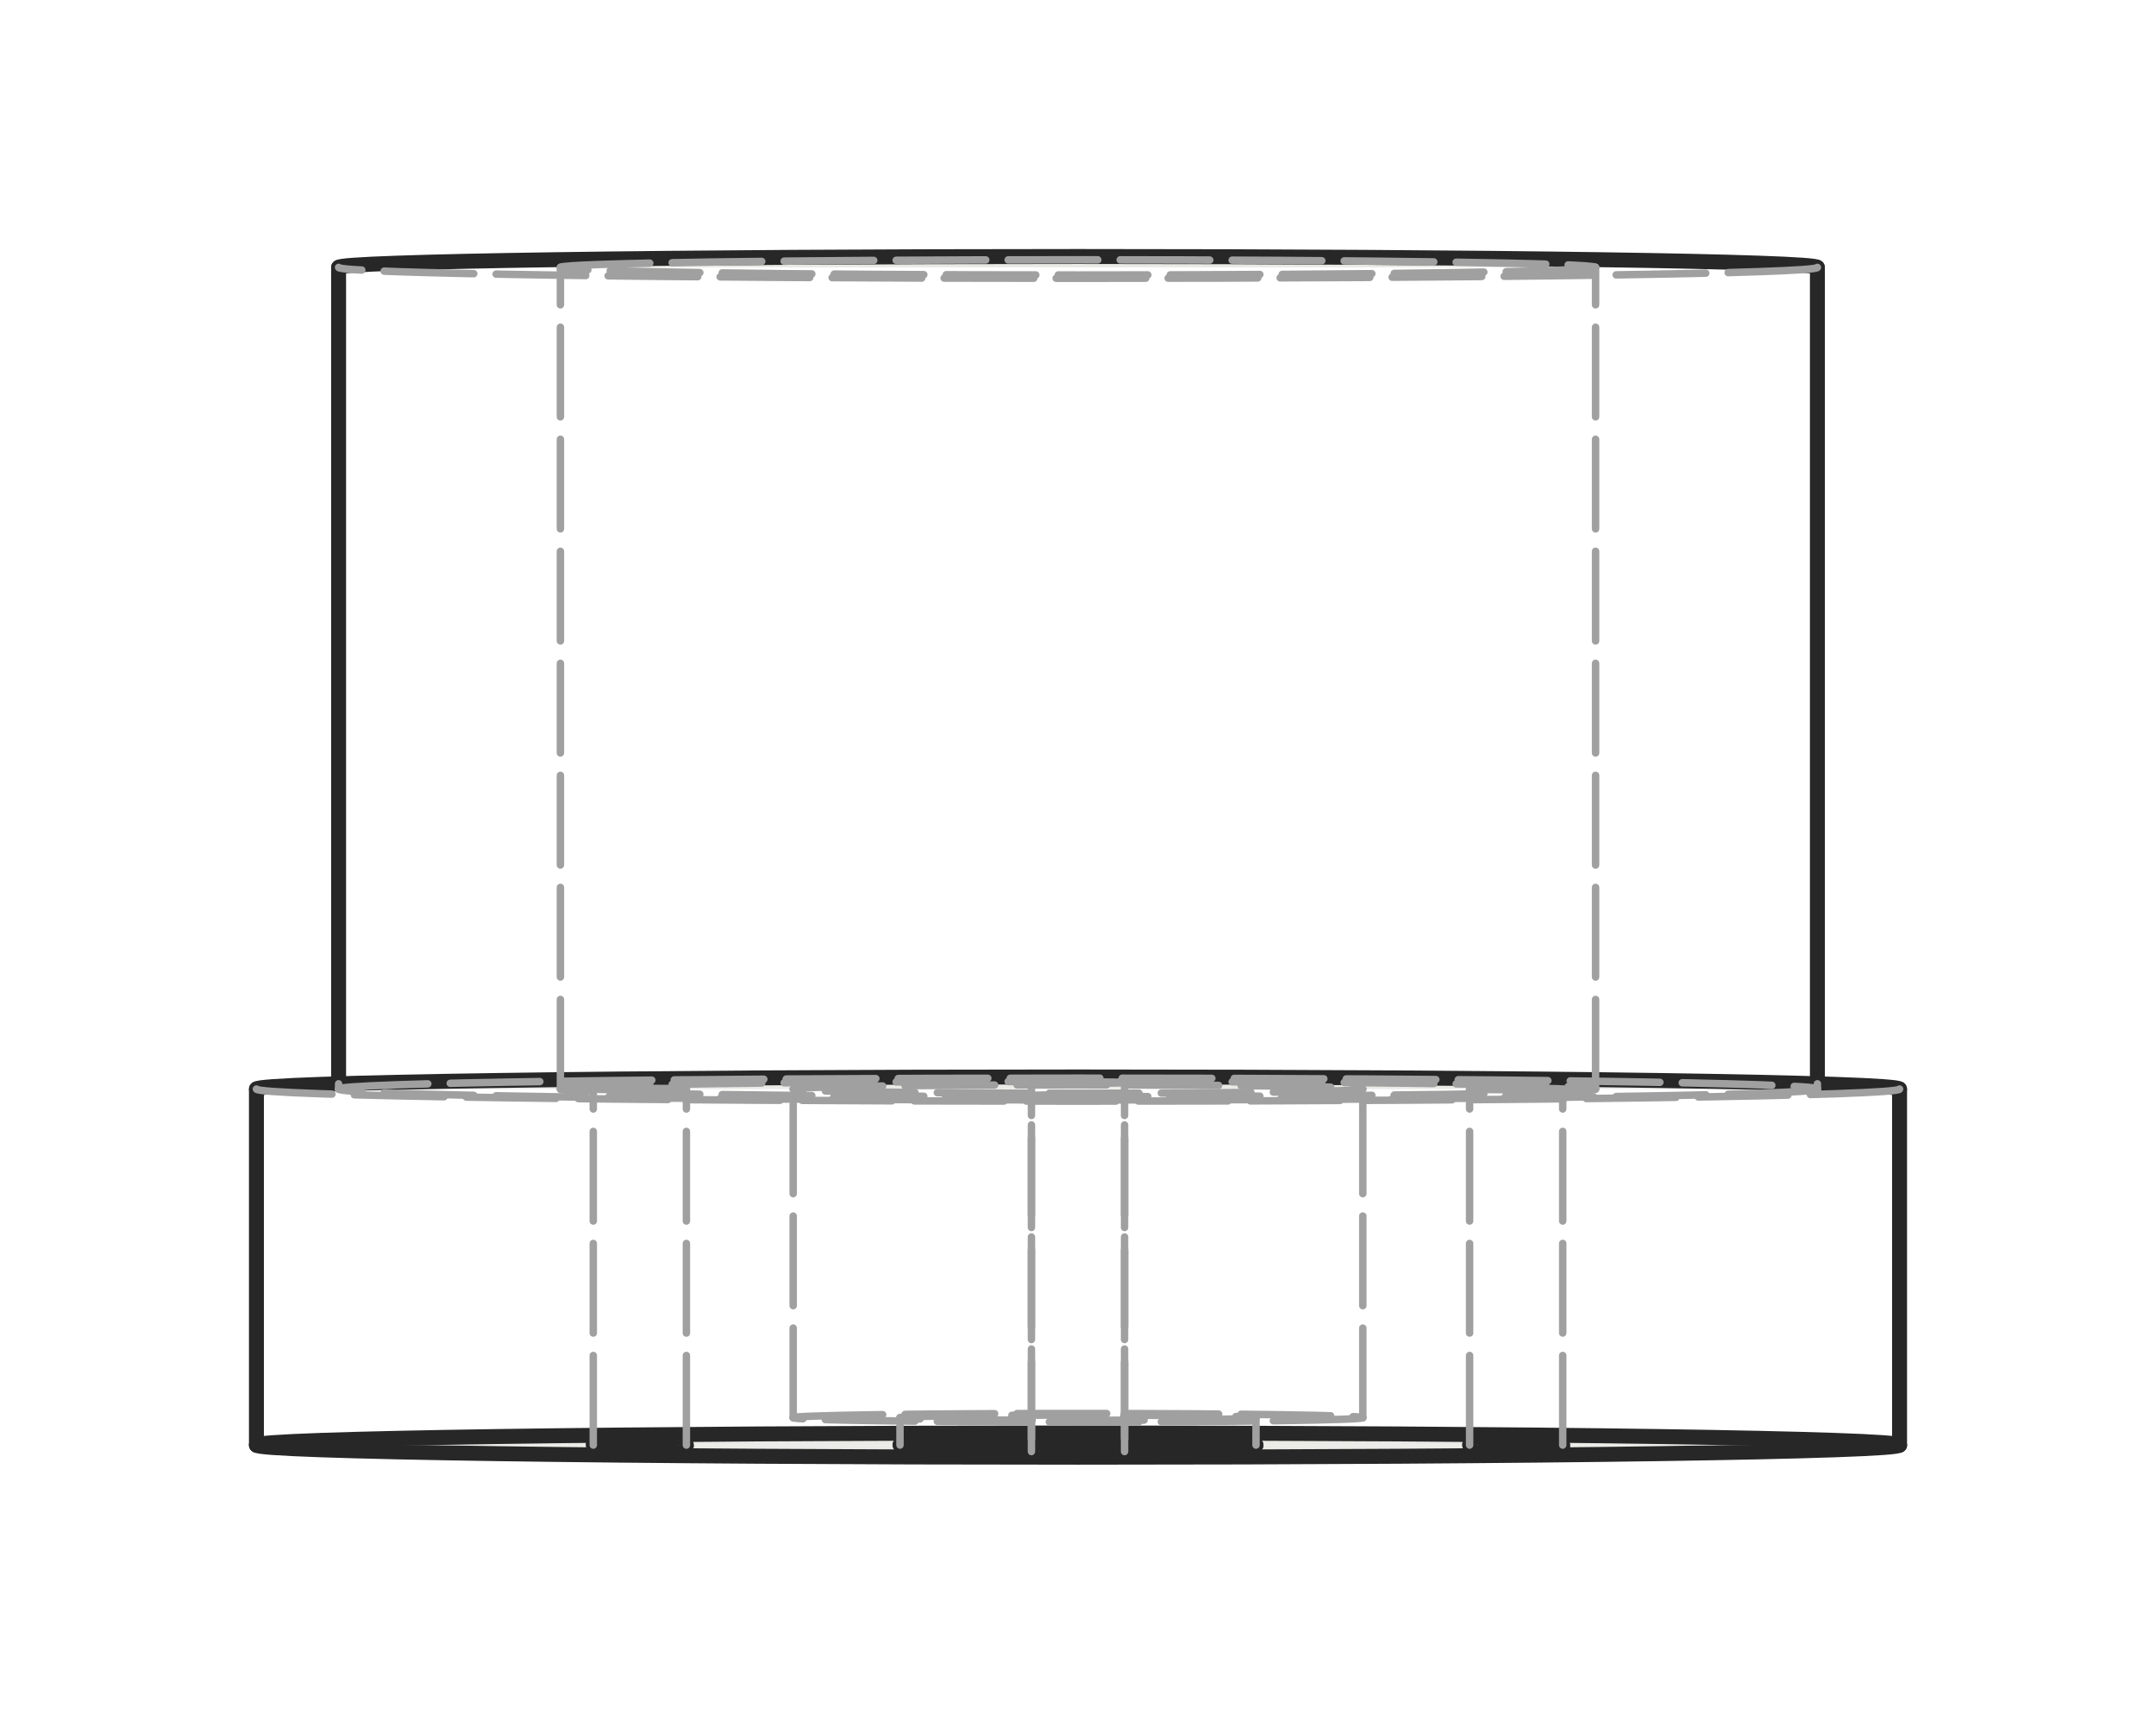
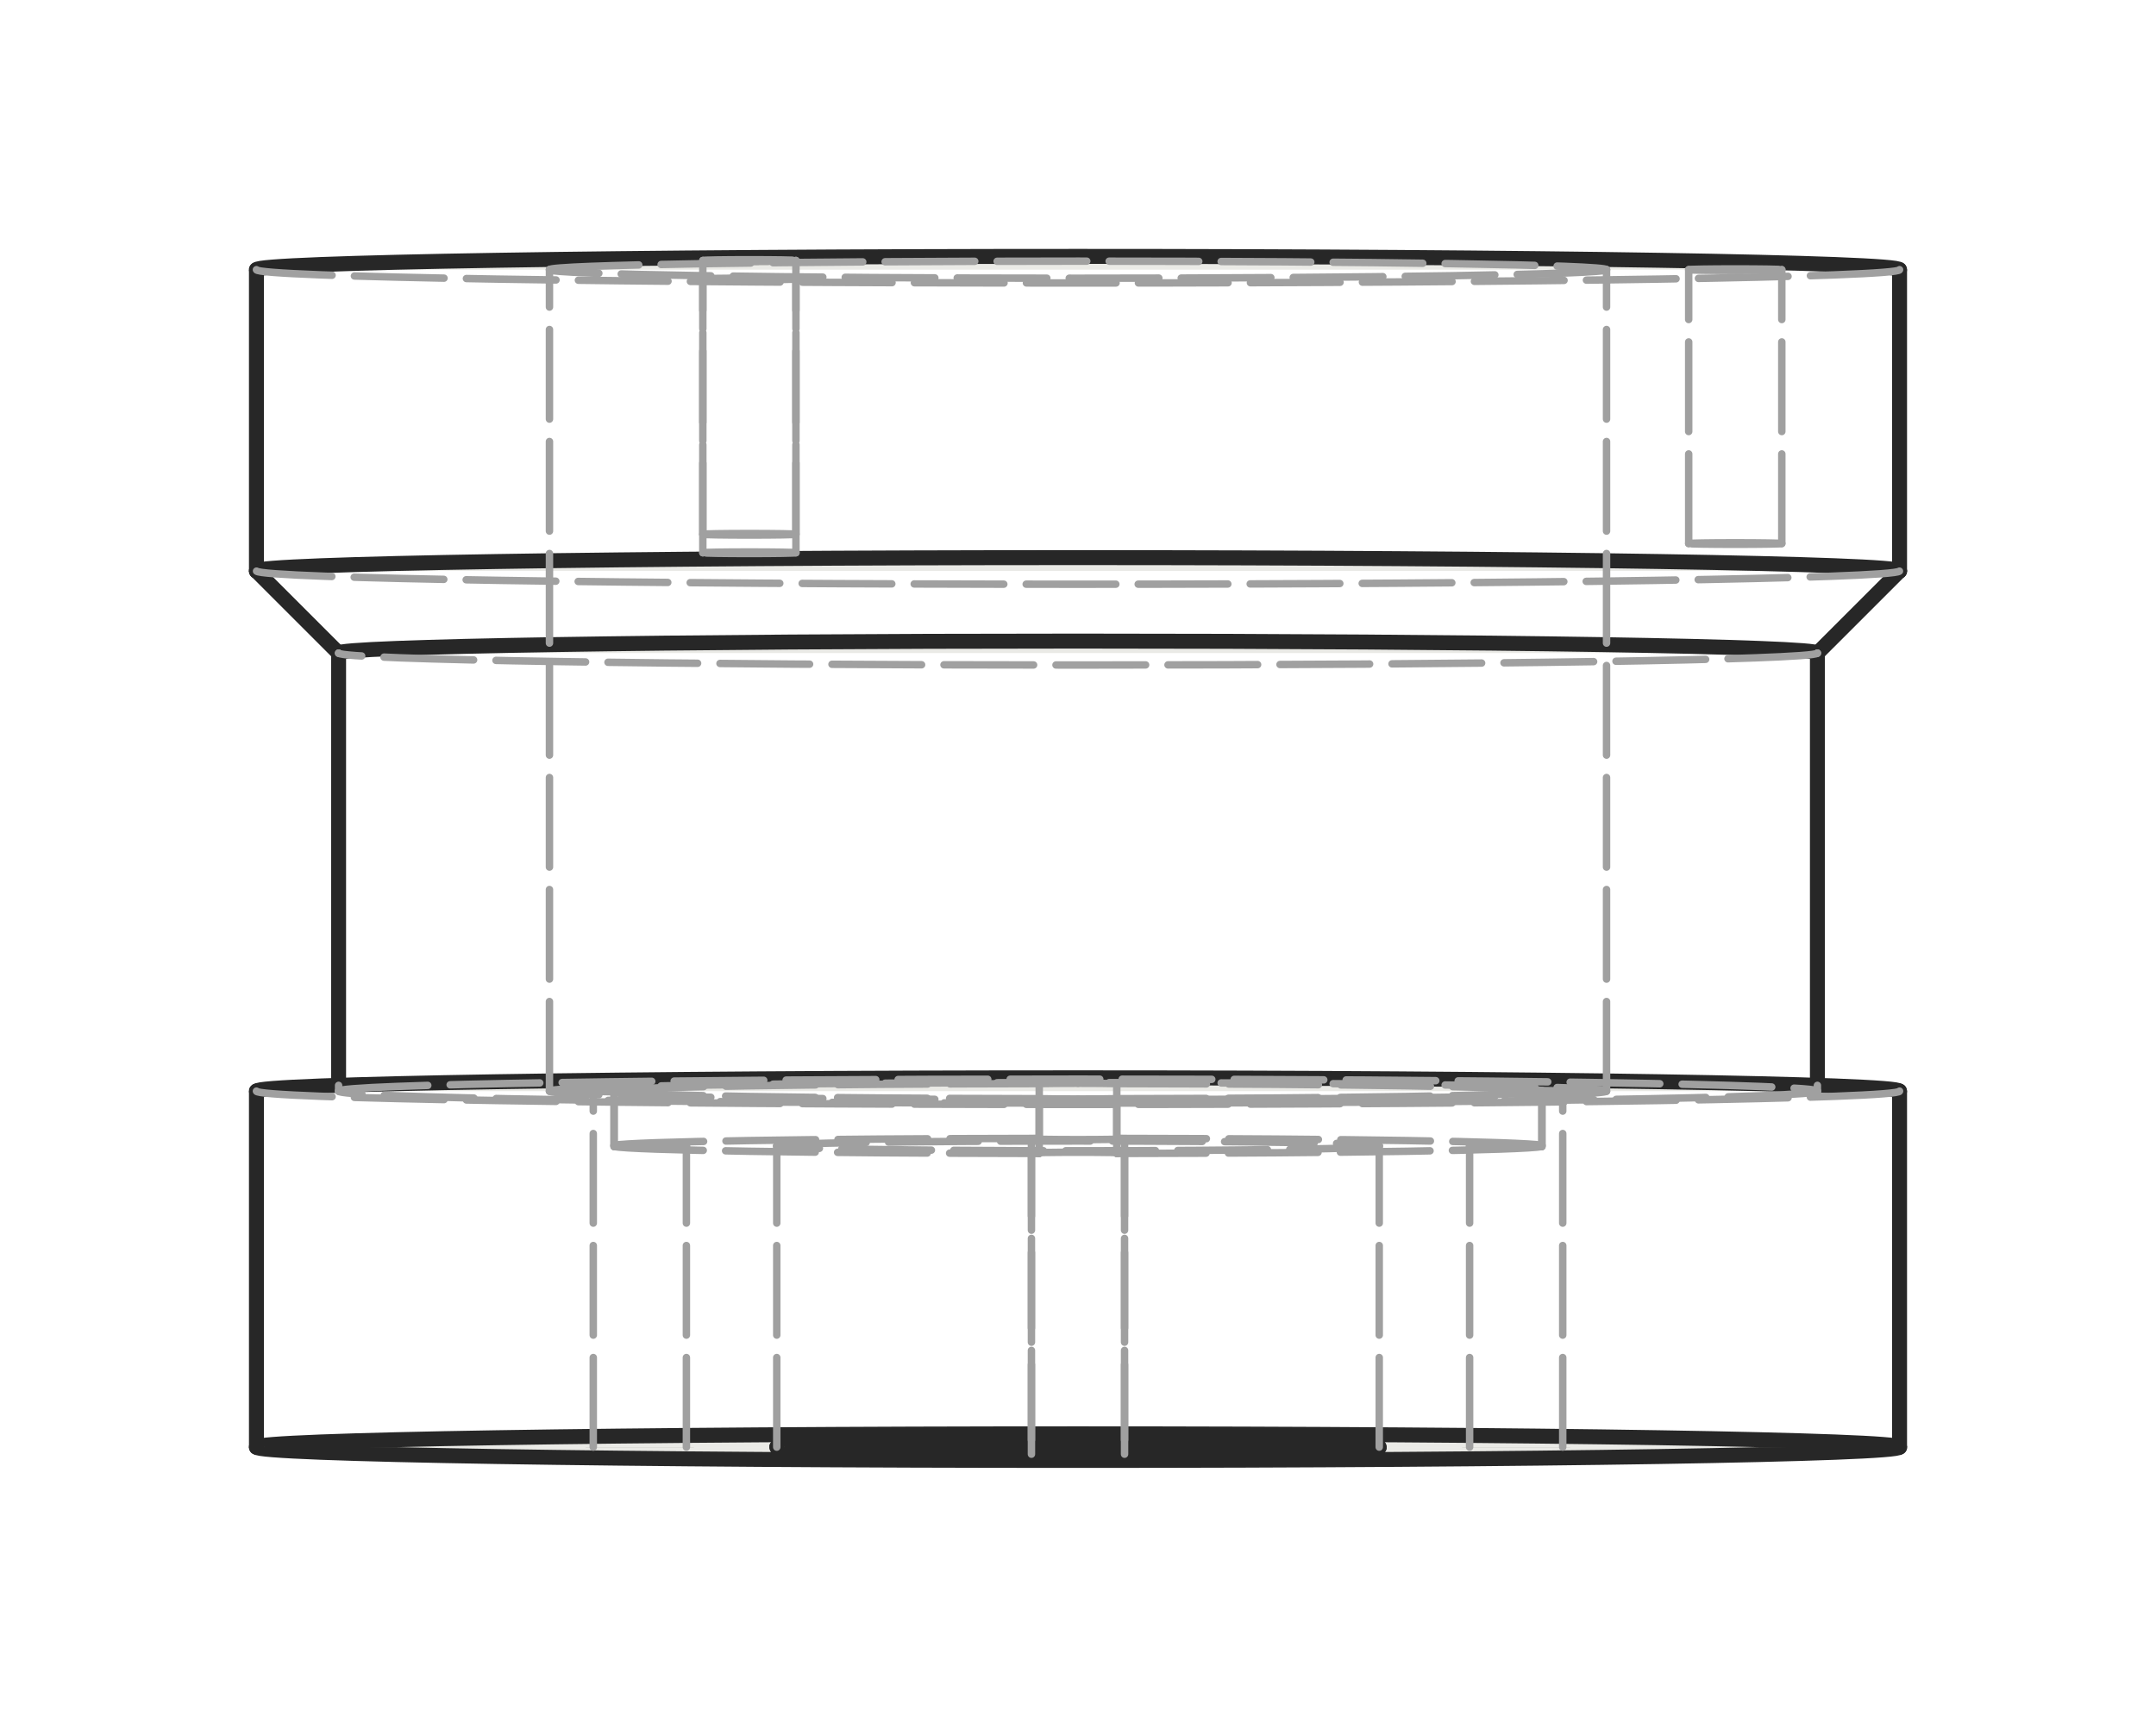
- <svg xmlns="http://www.w3.org/2000/svg" width="86.6mm" height="68.82mm" viewBox="-19.682 -17.526 39.364 31.282" version="1.1">
+ <svg xmlns="http://www.w3.org/2000/svg" width="86.6mm" height="68.963mm" viewBox="-19.682 -16.701 39.364 31.347" version="1.1">
  <g transform="scale(1,-1)" stroke-linecap="round">
    <g fill="rgb(234,234,230)" stroke="rgb(39,39,39)" stroke-width="0.273" id="vis">
-       <path d="M -15.0,-2.353 A 15.0,0.221 0.0 0,0 15.0,-2.353" />
-       <line x1="15.0" y1="-8.852" x2="15.0" y2="-2.353" />
-       <path d="M 15.0,-8.852 A 15.0,0.221 0.0 0,0 -15.0,-8.852" />
-       <path d="M -15.0,-8.852 A 15.0,0.221 0.0 0,0 15.0,-8.852" />
-       <path d="M -0.0,-8.722 A 0.85,0.013 -2.2071933897533725e-32 0,0 0.85,-8.734" />
-       <path d="M 0.85,-8.734 A 0.85,0.013 -2.2071933897533725e-32 0,0 -0.85,-8.734" />
-       <path d="M -0.85,-8.734 A 0.85,0.013 -2.2071933897533725e-32 0,0 -0.0,-8.722" />
-       <path d="M -8.85,-8.852 A 0.85,0.013 0.0 0,0 -7.15,-8.852" />
-       <path d="M -7.15,-8.852 A 0.85,0.013 0.0 0,0 -8.85,-8.852" />
-       <path d="M 3.25,-8.852 A 3.25,0.048 0.0 0,0 -3.25,-8.852" />
-       <path d="M -3.25,-8.852 A 3.25,0.048 0.0 0,0 3.25,-8.852" />
-       <path d="M 8.85,-8.852 A 0.85,0.013 0.0 0,0 7.15,-8.852" />
-       <path d="M 7.15,-8.852 A 0.85,0.013 0.0 0,0 8.85,-8.852" />
-       <path d="M 0.0,-8.983 A 0.85,0.013 -1.1035966948766862e-32 0,0 -0.85,-8.97" />
-       <path d="M -0.85,-8.97 A 0.85,0.013 -1.1035966948766862e-32 0,0 0.85,-8.97" />
-       <path d="M 0.85,-8.97 A 0.85,0.013 -1.1035966948766862e-32 0,0 0.0,-8.983" />
-       <path d="M -13.5,12.645 A 13.5,0.199 0.0 0,0 13.5,12.645" />
-       <line x1="13.5" y1="-2.257" x2="13.5" y2="12.645" />
-       <line x1="-15.0" y1="-8.852" x2="-15.0" y2="-2.353" />
-       <line x1="-13.5" y1="-2.257" x2="-13.5" y2="12.645" />
+       <path d="M -15.0,11.777 A 15.0,0.243 0.0 0,0 15.0,11.777" />
+       <line x1="15.0" y1="6.277" x2="15.0" y2="11.777" />
+       <path d="M 15.0,6.277 A 15.0,0.243 0.0 0,0 14.998,6.273" />
+       <path d="M -14.998,6.273 A 15.0,0.243 0.0 0,0 -15.0,6.277" />
+       <path d="M -15.0,6.277 A 15.0,0.243 0.0 0,0 15.0,6.277" />
+       <path d="M -13.5,4.777 A 13.5,0.219 0.0 0,0 13.5,4.777" />
+       <line x1="13.5" y1="-3.116" x2="13.5" y2="4.777" />
+       <path d="M -15.0,-3.221 A 15.0,0.243 0.0 0,0 15.0,-3.221" />
+       <path d="M -0.0,-9.864 A 0.85,0.014 0.0 0,0 -0.85,-9.85" />
+       <path d="M -0.85,-9.85 A 0.85,0.014 0.0 0,0 0.85,-9.85" />
+       <path d="M 0.85,-9.85 A 0.85,0.014 0.0 0,0 -0.0,-9.864" />
+       <path d="M -8.85,-9.721 A 0.85,0.014 2.207242838736725e-32 0,0 -7.15,-9.721" />
+       <path d="M -7.15,-9.721 A 0.85,0.014 2.207242838736725e-32 0,0 -8.85,-9.721" />
+       <path d="M -0.0,-9.577 A 0.85,0.014 0.0 0,0 0.85,-9.591" />
+       <path d="M 0.85,-9.591 A 0.85,0.014 0.0 0,0 -0.85,-9.591" />
+       <path d="M -0.85,-9.591 A 0.85,0.014 0.0 0,0 -0.0,-9.577" />
+       <path d="M 8.85,-9.721 A 0.85,0.014 0.0 0,0 7.15,-9.721" />
+       <path d="M 7.15,-9.721 A 0.85,0.014 0.0 0,0 8.85,-9.721" />
+       <line x1="15.0" y1="-9.721" x2="15.0" y2="-3.221" />
+       <path d="M 15.0,-9.721 A 15.0,0.243 0.0 0,0 -15.0,-9.721" />
+       <path d="M -15.0,-9.721 A 15.0,0.243 0.0 0,0 15.0,-9.721" />
+       <path d="M 5.5,-9.721 A 5.5,0.089 0.0 0,0 -5.5,-9.721" />
+       <path d="M -5.5,-9.721 A 5.5,0.089 0.0 0,0 5.5,-9.721" />
+       <line x1="-15.0" y1="6.277" x2="-15.0" y2="11.777" />
+       <line x1="13.5" y1="4.776" x2="14.998" y2="6.273" />
+       <line x1="-13.5" y1="4.776" x2="-14.998" y2="6.273" />
+       <line x1="-13.5" y1="-3.116" x2="-13.5" y2="4.777" />
+       <line x1="-15.0" y1="-9.721" x2="-15.0" y2="-3.221" />
    </g>
    <g fill="none" stroke="rgb(160,160,160)" stroke-width="0.136" id="hid" stroke-dasharray="1.636 0.409">
-       <path d="M 15.0,-2.353 A 15.0,0.221 0.0 0,0 -15.0,-2.353" />
-       <path d="M 13.5,-2.353 A 13.5,0.199 0.0 0,0 -13.5,-2.353" />
-       <path d="M -13.5,-2.353 A 13.5,0.199 0.0 0,0 13.5,-2.353" />
-       <path d="M 13.5,12.645 A 13.5,0.199 0.0 0,0 -13.5,12.645" />
-       <line x1="13.5" y1="-2.353" x2="13.5" y2="-2.257" />
-       <path d="M -0.0,-2.222 A 0.85,0.013 -2.2071933897533725e-32 0,0 0.85,-2.235" />
-       <path d="M 0.85,-2.235 A 0.85,0.013 -2.2071933897533725e-32 0,0 -0.85,-2.235" />
-       <path d="M -0.85,-2.235 A 0.85,0.013 -2.2071933897533725e-32 0,0 -0.0,-2.222" />
-       <path d="M -8.85,-2.353 A 0.85,0.013 0.0 0,0 -7.15,-2.353" />
-       <path d="M -7.15,-2.353 A 0.85,0.013 0.0 0,0 -8.85,-2.353" />
-       <line x1="-8.85" y1="-8.852" x2="-8.85" y2="-2.353" />
-       <path d="M 3.25,-8.352 A 3.25,0.048 0.0 0,0 -3.25,-8.352" />
-       <path d="M -3.25,-8.352 A 3.25,0.048 0.0 0,0 3.25,-8.352" />
-       <line x1="3.25" y1="-8.852" x2="3.25" y2="-8.352" />
-       <path d="M 8.85,-2.353 A 0.85,0.013 0.0 0,0 7.15,-2.353" />
-       <path d="M 7.15,-2.353 A 0.85,0.013 0.0 0,0 8.85,-2.353" />
-       <line x1="8.85" y1="-8.852" x2="8.85" y2="-2.353" />
-       <path d="M 0.0,-2.484 A 0.85,0.013 -1.1035966948766862e-32 0,0 -0.85,-2.471" />
-       <path d="M -0.85,-2.471 A 0.85,0.013 -1.1035966948766862e-32 0,0 0.85,-2.471" />
-       <path d="M 0.85,-2.471 A 0.85,0.013 -1.1035966948766862e-32 0,0 0.0,-2.484" />
-       <path d="M 9.45,12.645 A 9.45,0.139 0.0 0,0 -9.45,12.645" />
-       <path d="M -9.45,12.645 A 9.45,0.139 0.0 0,0 9.45,12.645" />
-       <path d="M 9.45,-2.353 A 9.45,0.139 0.0 0,0 -9.45,-2.353" />
-       <path d="M -9.45,-2.353 A 9.45,0.139 0.0 0,0 9.45,-2.353" />
-       <path d="M 5.2,-2.353 A 5.2,0.077 0.0 0,0 -5.2,-2.353" />
-       <path d="M -5.2,-2.353 A 5.2,0.077 0.0 0,0 5.2,-2.353" />
-       <path d="M 5.2,-8.352 A 5.2,0.077 0.0 0,0 -5.2,-8.352" />
-       <path d="M -5.2,-8.352 A 5.2,0.077 0.0 0,0 5.2,-8.352" />
-       <line x1="9.45" y1="-2.353" x2="9.45" y2="12.645" />
-       <line x1="5.2" y1="-8.352" x2="5.2" y2="-2.353" />
-       <line x1="-13.5" y1="-2.353" x2="-13.5" y2="-2.257" />
-       <line x1="0.85" y1="-8.734" x2="0.85" y2="-2.235" />
-       <line x1="-0.85" y1="-8.734" x2="-0.85" y2="-2.235" />
-       <line x1="-7.15" y1="-8.852" x2="-7.15" y2="-2.353" />
-       <line x1="-3.25" y1="-8.852" x2="-3.25" y2="-8.352" />
-       <line x1="7.15" y1="-8.852" x2="7.15" y2="-2.353" />
-       <line x1="0.85" y1="-8.97" x2="0.85" y2="-2.471" />
-       <line x1="-0.85" y1="-8.97" x2="-0.85" y2="-2.471" />
-       <line x1="-9.45" y1="-2.353" x2="-9.45" y2="12.645" />
-       <line x1="-5.2" y1="-8.352" x2="-5.2" y2="-2.353" />
+       <path d="M 15.0,11.777 A 15.0,0.243 0.0 0,0 -15.0,11.777" />
+       <path d="M 14.998,6.273 A 15.0,0.243 0.0 0,0 -14.998,6.273" />
+       <path d="M -5.15,11.945 A 0.85,0.014 0.0 0,0 -6.85,11.945" />
+       <path d="M -6.85,11.945 A 0.85,0.014 0.0 0,0 -5.15,11.945" />
+       <path d="M 9.65,11.777 A 9.65,0.156 0.0 0,0 -9.65,11.777" />
+       <path d="M -9.65,11.777 A 9.65,0.156 0.0 0,0 9.65,11.777" />
+       <path d="M 12.85,11.777 A 0.85,0.014 0.0 0,0 11.15,11.777" />
+       <path d="M 11.15,11.777 A 0.85,0.014 0.0 0,0 12.85,11.777" />
+       <path d="M -5.15,11.608 A 0.85,0.014 0.0 0,0 -6.85,11.608" />
+       <path d="M -6.85,11.608 A 0.85,0.014 0.0 0,0 -5.15,11.608" />
+       <path d="M 13.5,4.777 A 13.5,0.219 0.0 0,0 13.498,4.774" />
+       <path d="M 13.498,4.774 A 13.5,0.219 0.0 0,0 -13.498,4.774" />
+       <path d="M -13.498,4.774 A 13.5,0.219 0.0 0,0 -13.5,4.777" />
+       <line x1="-5.15" y1="6.946" x2="-5.15" y2="11.945" />
+       <path d="M -5.15,6.946 A 0.85,0.014 0.0 0,0 -6.85,6.946" />
+       <path d="M -6.85,6.946 A 0.85,0.014 0.0 0,0 -5.15,6.946" />
+       <line x1="9.65" y1="-3.221" x2="9.65" y2="11.777" />
+       <path d="M 9.65,-3.221 A 9.65,0.156 0.0 0,0 -9.65,-3.221" />
+       <path d="M -9.65,-3.221 A 9.65,0.156 0.0 0,0 9.65,-3.221" />
+       <line x1="12.85" y1="6.777" x2="12.85" y2="11.777" />
+       <path d="M 12.85,6.777 A 0.85,0.014 0.0 0,0 11.15,6.777" />
+       <path d="M 11.15,6.777 A 0.85,0.014 0.0 0,0 12.85,6.777" />
+       <line x1="-5.15" y1="6.609" x2="-5.15" y2="11.608" />
+       <path d="M -5.15,6.609 A 0.85,0.014 0.0 0,0 -6.85,6.609" />
+       <path d="M -6.85,6.609 A 0.85,0.014 0.0 0,0 -5.15,6.609" />
+       <line x1="13.5" y1="-3.221" x2="13.5" y2="-3.116" />
+       <path d="M 13.5,-3.221 A 13.5,0.219 0.0 0,0 -13.5,-3.221" />
+       <path d="M -13.5,-3.221 A 13.5,0.219 0.0 0,0 13.5,-3.221" />
+       <path d="M 8.47,-3.233 A 8.5,0.138 0.0 0,0 0.708,-3.359" />
+       <path d="M 0.708,-3.359 A 0.85,0.014 0.0 0,0 -0.0,-3.365" />
+       <path d="M -0.0,-3.365 A 0.85,0.014 0.0 0,0 -0.708,-3.359" />
+       <path d="M -0.708,-3.359 A 8.5,0.138 0.0 0,0 -8.47,-3.233" />
+       <path d="M -8.47,-3.233 A 0.85,0.014 2.207242838736725e-32 0,0 -8.85,-3.221" />
+       <path d="M -8.85,-3.221 A 0.85,0.014 2.207242838736725e-32 0,0 -8.47,-3.21" />
+       <path d="M -8.47,-3.21 A 8.5,0.138 0.0 0,0 -0.708,-3.084" />
+       <path d="M -0.708,-3.084 A 0.85,0.014 0.0 0,0 -0.0,-3.078" />
+       <path d="M -0.0,-3.078 A 0.85,0.014 0.0 0,0 0.708,-3.084" />
+       <path d="M 0.708,-3.084 A 8.5,0.138 0.0 0,0 8.47,-3.21" />
+       <path d="M 8.47,-3.21 A 0.85,0.014 0.0 0,0 8.85,-3.221" />
+       <path d="M 8.85,-3.221 A 0.85,0.014 0.0 0,0 8.47,-3.233" />
+       <path d="M 15.0,-3.221 A 15.0,0.243 0.0 0,0 -15.0,-3.221" />
+       <line x1="0.708" y1="-4.359" x2="0.708" y2="-3.359" />
+       <path d="M 8.47,-4.233 A 8.5,0.138 0.0 0,0 0.708,-4.359" />
+       <line x1="8.47" y1="-4.233" x2="8.47" y2="-3.233" />
+       <line x1="-0.708" y1="-4.359" x2="-0.708" y2="-3.359" />
+       <path d="M -0.708,-4.359 A 0.85,0.014 0.0 0,0 -0.85,-4.351" />
+       <path d="M -0.85,-4.351 A 0.85,0.014 0.0 0,0 0.85,-4.351" />
+       <path d="M 0.85,-4.351 A 0.85,0.014 0.0 0,0 0.708,-4.359" />
+       <line x1="-8.47" y1="-4.233" x2="-8.47" y2="-3.233" />
+       <path d="M -0.708,-4.359 A 8.5,0.138 0.0 0,0 -8.47,-4.233" />
+       <line x1="-8.47" y1="-4.21" x2="-8.47" y2="-3.21" />
+       <path d="M -8.47,-4.21 A 0.85,0.014 2.207242838736725e-32 0,0 -7.15,-4.221" />
+       <path d="M -7.15,-4.221 A 0.85,0.014 2.207242838736725e-32 0,0 -8.47,-4.233" />
+       <line x1="-8.85" y1="-9.721" x2="-8.85" y2="-3.221" />
+       <line x1="-0.708" y1="-4.084" x2="-0.708" y2="-3.084" />
+       <path d="M -8.47,-4.21 A 8.5,0.138 0.0 0,0 -0.708,-4.084" />
+       <line x1="0.708" y1="-4.084" x2="0.708" y2="-3.084" />
+       <path d="M 0.708,-4.084 A 0.85,0.014 0.0 0,0 0.85,-4.092" />
+       <path d="M 0.85,-4.092 A 0.85,0.014 0.0 0,0 -0.85,-4.092" />
+       <path d="M -0.85,-4.092 A 0.85,0.014 0.0 0,0 -0.708,-4.084" />
+       <line x1="8.47" y1="-4.21" x2="8.47" y2="-3.21" />
+       <path d="M 0.708,-4.084 A 8.5,0.138 0.0 0,0 8.47,-4.21" />
+       <path d="M 8.47,-4.233 A 0.85,0.014 0.0 0,0 7.15,-4.221" />
+       <path d="M 7.15,-4.221 A 0.85,0.014 0.0 0,0 8.47,-4.21" />
+       <line x1="8.85" y1="-9.721" x2="8.85" y2="-3.221" />
+       <path d="M 5.5,-4.221 A 5.5,0.089 0.0 0,0 -5.5,-4.221" />
+       <path d="M -5.5,-4.221 A 5.5,0.089 0.0 0,0 5.5,-4.221" />
+       <line x1="5.5" y1="-9.721" x2="5.5" y2="-4.221" />
+       <line x1="13.498" y1="4.774" x2="13.5" y2="4.776" />
+       <line x1="-13.498" y1="4.774" x2="-13.5" y2="4.776" />
+       <line x1="-6.85" y1="6.946" x2="-6.85" y2="11.945" />
+       <line x1="-9.65" y1="-3.221" x2="-9.65" y2="11.777" />
+       <line x1="11.15" y1="6.777" x2="11.15" y2="11.777" />
+       <line x1="-6.85" y1="6.609" x2="-6.85" y2="11.608" />
+       <line x1="-13.5" y1="-3.221" x2="-13.5" y2="-3.116" />
+       <line x1="0.85" y1="-9.85" x2="0.85" y2="-4.351" />
+       <line x1="-0.85" y1="-9.85" x2="-0.85" y2="-4.351" />
+       <line x1="-7.15" y1="-9.721" x2="-7.15" y2="-4.221" />
+       <line x1="0.85" y1="-9.591" x2="0.85" y2="-4.092" />
+       <line x1="-0.85" y1="-9.591" x2="-0.85" y2="-4.092" />
+       <line x1="7.15" y1="-9.721" x2="7.15" y2="-4.221" />
+       <line x1="-5.5" y1="-9.721" x2="-5.5" y2="-4.221" />
    </g>
  </g>
</svg>
